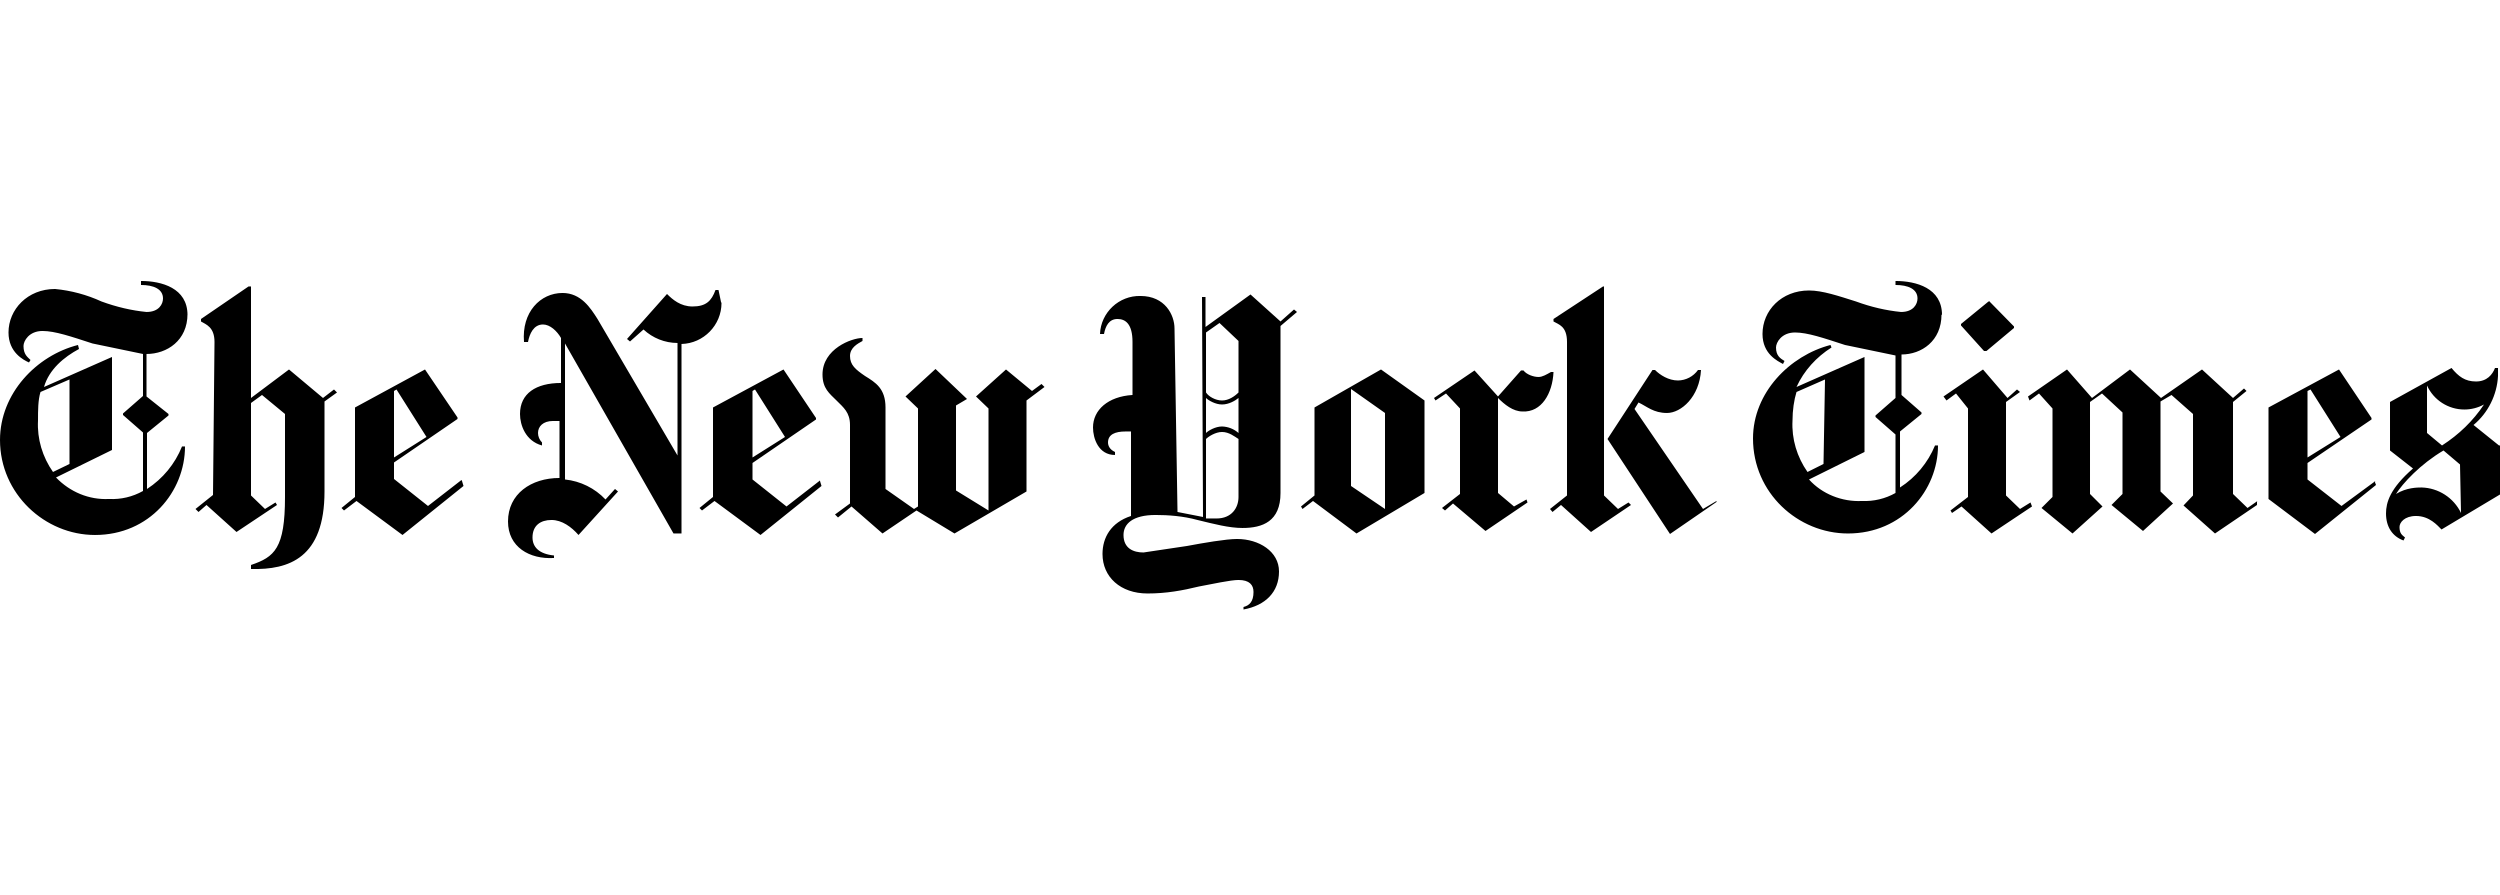
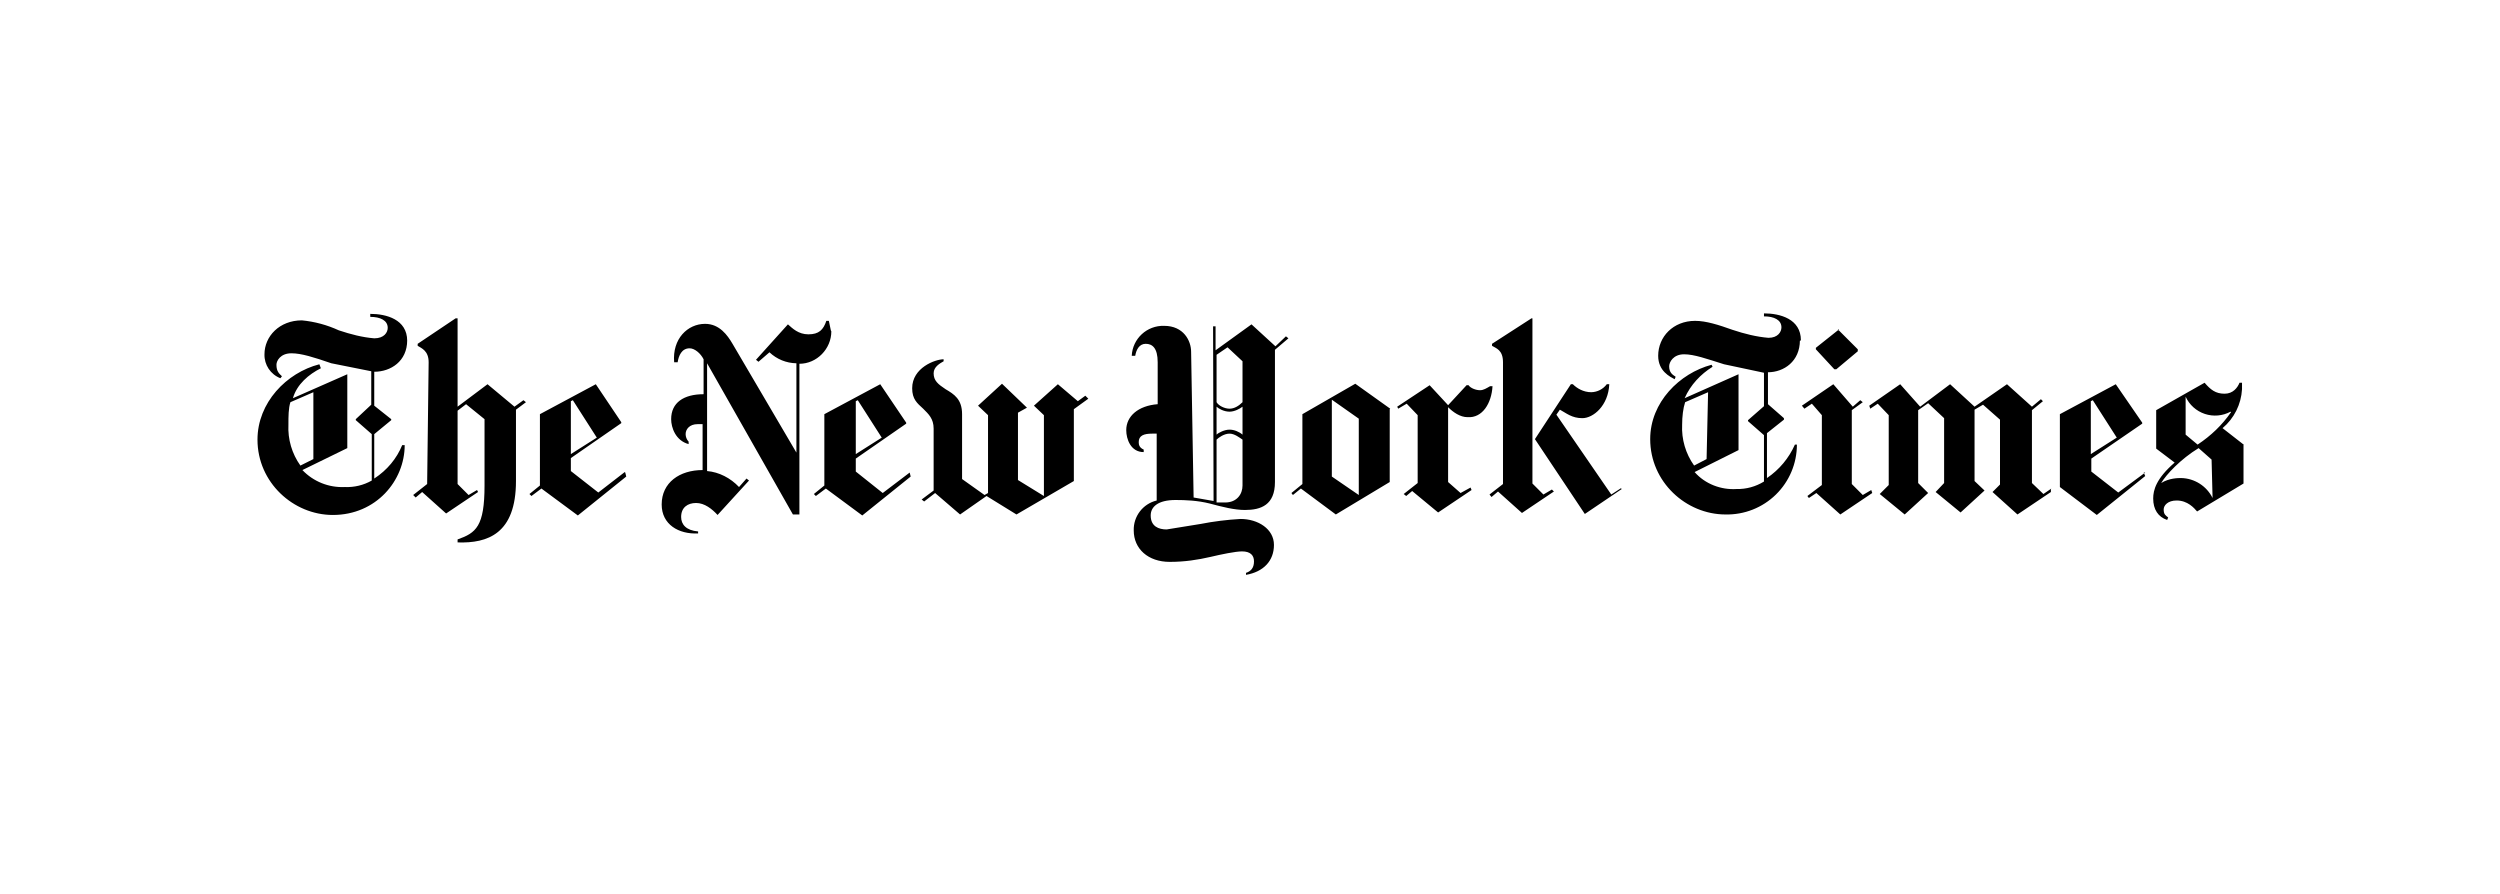
- <svg xmlns="http://www.w3.org/2000/svg" width="100%" height="100%" viewBox="0 0 500 179" version="1.1" xml:space="preserve" style="fill-rule:evenodd;clip-rule:evenodd;stroke-linejoin:round;stroke-miterlimit:2;">
-   <g transform="matrix(1,0,0,1,-535,0)">
-     <g id="Artboard2" transform="matrix(1.18966,0,0,1.18966,534.987,0)">
-       <rect x="0.011" y="0" width="420.289" height="149.7" style="fill:none;" />
-       <clipPath id="_clip1">
-         <rect x="0.011" y="0" width="420.289" height="149.7" />
-       </clipPath>
-       <g clip-path="url(#_clip1)">
-         <g transform="matrix(0.840578,0,0,0.840578,0.0111111,46.9008)">
-           <path d="M37.5,7.2C37.5,1.8 32.3,0.4 28.2,0.4L28.2,1.2C30.7,1.2 32.6,2 32.6,3.9C32.6,5 31.8,6.6 29.3,6.6C26.3,6.3 23.3,5.6 20.3,4.5C17.362,3.152 14.218,2.307 11,2C5.5,2 1.7,6.1 1.7,10.7C1.7,14.7 4.7,16.2 5.8,16.7L6.1,16.2C5.5,15.6 4.7,15.1 4.7,13.4C4.7,12.4 5.8,10.4 8.5,10.4C11,10.4 14.2,11.5 18.5,12.9L28.6,15L28.6,23.4L24.6,26.9L24.6,27.2L28.6,30.7L28.6,42.4C26.532,43.569 24.172,44.124 21.8,44C17.8,44.2 14,42.6 11.2,39.7L22.4,34.2L22.4,15.6L8.8,21.6C9.8,18.1 12.8,15.6 15.8,14L15.6,13.2C7.3,15.3 0,22.9 0,32.2C0,43 9,51.2 19,51.2C29.9,51.2 37,42.5 37,33.5L36.4,33.5C35.001,36.988 32.555,39.958 29.4,42L29.4,30.8L33.7,27.3L33.7,27L29.3,23.5L29.3,15C33.4,15 37.5,12.3 37.5,7L37.5,7.2ZM13.9,37L10.6,38.6C8.5,35.6 7.4,32 7.6,28.3C7.6,26.3 7.6,24.2 8.1,22.6L13.9,20.1L13.9,37ZM42.6,43.2L39.1,46L39.7,46.6L41.3,45.2L47.3,50.6L55.4,45.2L55.1,44.7L53,46L50.2,43.3L50.2,24.8L52.4,23.2L57,27L57,43.6C57,53.9 54.9,55.6 50.2,57.2L50.2,58C57.8,58.2 64.9,55.8 64.9,42.5L64.9,24.5L67.4,22.7L66.8,22.1L64.6,23.8L57.8,18.1L50.2,23.8L50.2,1.5L49.7,1.5L40.2,8L40.2,8.5C41.2,9.1 42.9,9.6 42.9,12.6L42.6,43.3L42.6,43.2ZM92.3,40.2L85.6,45.4L78.8,40L78.8,36.7L91.5,28L91.5,27.7L85,18.1L71,25.7L71,43.6L68.3,45.8L68.8,46.3L71.3,44.4L80.5,51.2L92.7,41.4L92.4,40.4L92.3,40.2ZM78.8,35.7L78.8,22.4L79.3,22.1L85.3,31.6L78.8,35.7ZM144.2,4.6L143.7,2.2L143.1,2.2C142.3,4.4 141.2,5.5 138.5,5.5C136.1,5.5 134.5,4.1 133.4,3L125.4,12L126,12.5L128.7,10.1C130.544,11.826 132.974,12.791 135.5,12.8L135.5,35.3L119.5,8C118.1,5.8 116.2,2.8 112.5,2.8C108.1,2.8 104.3,6.6 104.8,12.6L105.6,12.6C105.9,11 106.7,9.1 108.6,9.1C110,9.1 111.4,10.4 112.2,11.8L112.2,20.8C107.2,20.8 104,22.9 104,27C104,29.2 105.1,32.4 108.4,33.3L108.4,32.7C107.9,32.2 107.6,31.5 107.6,30.8C107.6,29.5 108.6,28.4 110.6,28.4L111.9,28.4L111.9,39.8C106.2,39.8 101.6,43 101.6,48.5C101.6,53.6 105.9,56.1 110.8,55.8L110.8,55.3C107.8,55 106.5,53.6 106.5,51.7C106.5,49.3 108.1,48.2 110.3,48.2C112.4,48.2 114.3,49.6 115.7,51.2L123.6,42.5L123,42L121.1,44.1C118.966,41.842 116.091,40.422 113,40.1L113,12.9L134.7,50.9L136.3,50.9L136.3,13C140.723,12.892 144.301,9.224 144.3,4.8L144.2,4.6ZM164,40.3L157.3,45.5L150.5,40.1L150.5,36.8L163.2,28.1L163.2,27.8L156.7,18.1L142.6,25.7L142.6,43.6L139.9,45.8L140.4,46.3L142.9,44.4L152.1,51.2L164.3,41.4L164,40.4L164,40.3ZM150.5,35.7L150.5,22.4L151,22.1L157,31.6L150.5,35.7ZM208.3,21L206.4,22.4L201.2,18.1L195.2,23.5L197.7,25.9L197.7,46.3L191.2,42.3L191.2,25.3L193.4,24L187.1,18L181.1,23.5L183.6,25.9L183.6,45.5L182.8,46L177.1,42L177.1,25.7C177.1,21.9 175.1,20.7 173,19.4C171.1,18.1 170,17.2 170,15.4C170,13.7 171.6,12.9 172.5,12.4L172.5,11.8C170.3,11.8 164.5,14 164.5,19.1C164.5,21.9 165.9,22.9 167.3,24.3C168.7,25.7 170,26.7 170,29.2L170,44.9L167,47.1L167.6,47.7L170.3,45.5L176.5,50.9L183.3,46.3L190.9,50.9L205.3,42.5L205.3,24.3L208.9,21.6L208.3,21ZM258.8,6.1L256.1,8.5L250.1,3.1L241.1,9.6L241.1,3.6L240.4,3.6L240.6,47.6L235.5,46.6L234.9,9.9C234.9,7.2 233,3.4 228.1,3.4C223.802,3.288 220.162,6.704 220,11L220.8,11C221.1,9.4 221.8,8 223.5,8C225.1,8 226.5,9 226.5,12.6L226.5,23.2C221.6,23.5 218.6,26.2 218.6,29.7C218.6,31.9 219.7,35.2 223,35.2L223,34.6C221.9,34.1 221.6,33.3 221.6,32.7C221.6,31.1 223,30.5 225.1,30.5L226.2,30.5L226.2,47.4C222.2,48.7 220.5,51.7 220.5,55C220.5,59.6 224.1,62.9 229.5,62.9C233.3,62.9 236.5,62.3 239.8,61.5C242.5,61 246.1,60.2 247.7,60.2C249.9,60.2 250.7,61.2 250.7,62.6C250.7,64.5 249.9,65.3 248.7,65.6L248.7,66.1C253.1,65.3 255.8,62.6 255.8,58.5C255.8,54.5 251.8,52 247.4,52C245.2,52 240.6,52.8 237.4,53.4L228.7,54.7C226.7,54.7 224.7,53.9 224.7,51.2C224.7,49 226.5,47.2 231.1,47.2C233.6,47.2 236.6,47.4 239.5,48.2C242.8,49 245.8,49.8 248.5,49.8C252.5,49.8 256.1,48.5 256.1,42.8L256.1,9.4L259.4,6.6L258.8,6.1ZM247.7,22.7C246.9,23.5 245.7,24.3 244.4,24.3C243.1,24.3 241.7,23.5 241.2,22.7L241.2,10.7L243.9,8.8L247.7,12.4L247.7,22.7ZM247.7,30.8C246.787,29.994 245.618,29.533 244.4,29.5C243.1,29.5 241.7,30.3 241.2,30.8L241.2,23.8C241.7,24.3 243.1,25.1 244.4,25.1C245.8,25.1 247.1,24.3 247.7,23.8L247.7,30.8ZM247.7,43.6C247.7,45.8 246.3,47.9 243.3,47.9L241.2,47.9L241.2,32C241.7,31.5 243.1,30.6 244.4,30.6C245.8,30.6 246.9,31.5 247.7,32L247.7,43.7L247.7,43.6ZM284.9,24.3L276.2,18.1L262.9,25.7L262.9,43.3L260.2,45.5L260.5,46L262.6,44.4L271.3,50.9L284.9,42.8L284.9,24.3ZM270.2,41.4L270.2,22L277,26.8L277,46L270.2,41.4ZM310.7,18.6L310.2,18.6C309.3,19.1 308.5,19.6 307.7,19.6C306.7,19.6 305.3,19.1 304.7,18.3L304.2,18.3L299.6,23.5L294.9,18.3L286.8,23.8L287.1,24.3L289.2,22.9L292,25.9L292,43L288.4,45.8L289,46.3L290.6,44.9L297.1,50.4L305.5,44.7L305.3,44.1L302.8,45.5L299.6,42.8L299.6,23.8C300.9,25.1 302.6,26.5 304.5,26.5C308.3,26.7 310.5,22.9 310.7,18.6ZM343.3,44.6L334,51L321.5,32L330.5,18.2L331,18.2C332,19.2 333.7,20.3 335.6,20.3C337.19,20.277 338.678,19.496 339.6,18.2L340.2,18.2C339.9,23.6 336.2,26.8 333.4,26.8C330.7,26.8 329.4,25.5 327.7,24.7L326.9,26L340.6,46L343.3,44.4L343.3,44.7L343.3,44.6ZM313.4,43.3L310,46L310.5,46.6L312.2,45.2L318.2,50.6L326.2,45.2L325.7,44.7L323.6,46L320.8,43.3L320.8,1.5L320.6,1.5L310.7,8L310.7,8.5C311.7,9.1 313.4,9.4 313.4,12.6L313.4,43.3ZM388.4,7.2C388.4,1.8 383.2,0.4 379.1,0.4L379.1,1.2C381.6,1.2 383.5,2 383.5,3.9C383.5,5 382.7,6.6 380.2,6.6C377.2,6.3 374.2,5.6 371.2,4.5C367.7,3.4 364.5,2.3 361.8,2.3C356.3,2.3 352.5,6.3 352.5,11C352.5,15 355.5,16.4 356.6,17L356.9,16.4C356.1,15.9 355.2,15.4 355.2,13.7C355.2,12.7 356.3,10.7 359,10.7C361.5,10.7 364.7,11.8 369,13.2L379.1,15.3L379.1,23.8L375.1,27.3L375.1,27.6L379.1,31.1L379.1,42.8C377.061,43.95 374.739,44.505 372.4,44.4C368.4,44.6 364.4,43 361.8,40.1L372.9,34.6L372.9,15.6L359.3,21.6C360.8,18.3 363.3,15.6 366.3,13.7L366.1,13.2C358,15.3 350.6,22.7 350.6,31.9C350.6,42.8 359.6,50.9 369.6,50.9C380.5,50.9 387.6,42.2 387.6,33.3L387,33.3C385.583,36.751 383.139,39.684 380,41.7L380,30.5L384.3,27L384.3,26.7L380.3,23.2L380.3,15.1C384.3,15.1 388.3,12.4 388.3,7.1L388.4,7.2ZM364.7,37L361.5,38.6C359.4,35.6 358.3,32 358.5,28.3C358.5,26.3 358.8,24.2 359.3,22.6L365,20.1L364.7,37ZM398,4.5L397.7,4.5L392.2,9L392.2,9.3L396.8,14.4L397.3,14.4L402.8,9.8L402.8,9.5L397.8,4.4L398,4.5ZM406.1,44.7L404,46L401.2,43.3L401.2,24.6L404,22.6L403.4,22.1L401.5,23.8L396.6,18.1L388.7,23.5L389.3,24.3L391.2,22.9L393.6,25.9L393.6,43.6L390.1,46.3L390.4,46.8L392.3,45.5L398.3,50.9L406.4,45.5L406.1,44.7ZM451.5,44.4L449.5,45.8L446.6,43L446.6,24.6L449.3,22.4L448.8,21.9L446.6,23.8L440.4,18.1L432.2,23.8L426,18.1L418.4,23.8L413.4,18.1L405.6,23.5L405.9,24.3L407.8,22.9L410.5,25.9L410.5,43.6L408.3,45.8L414.5,50.9L420.5,45.5L418,43L418,24.6L420.4,22.9L424.5,26.7L424.5,43L422.3,45.2L428.6,50.4L434.6,44.9L432.1,42.5L432.1,24.5L434.3,23.2L438.6,27L438.6,43.3L436.7,45.3L443,50.9L451.4,45.2L451.4,44.4L451.5,44.4ZM475.1,40.4L468.3,45.4L461.5,40.1L461.5,36.8L474.3,28.1L474.3,27.8L467.8,18.1L453.7,25.7L453.7,44L463,51L475.2,41.2L474.9,40.4L475.1,40.4ZM461.5,35.7L461.5,22.4L462.1,22.1L468.1,31.6L461.5,35.7ZM499.8,33.3L494.7,29.2C497.6,26.8 499.4,23.2 499.6,19.4L499.6,17.8L499,17.8C498.5,19.1 497.4,20.5 495.2,20.5C493,20.5 491.7,19.5 490.3,17.8L478,24.6L478,34.3L482.6,37.9C478,41.9 477.2,44.7 477.2,46.9C477.2,49.6 478.5,51.5 480.7,52.3L481,51.7C480.4,51.2 479.9,50.9 479.9,49.6C479.9,48.7 480.9,47.4 483.2,47.4C485.9,47.4 487.5,49.3 488.3,50.1L500,43.1L500,33.3L499.7,33.3L499.8,33.3ZM496.8,25.1C494.6,28.4 491.8,31.1 488.4,33.3L485.4,30.8L485.4,21.3C486.728,24.222 489.655,26.106 492.865,26.106C494.24,26.106 495.593,25.76 496.8,25.1ZM492.2,46.8C490.737,43.755 487.678,41.78 484.3,41.7C483.5,41.7 481.3,41.7 479.2,43C480.5,40.9 484.1,37 488.7,34.3L492,37.1L492.2,46.8Z" style="fill-rule:nonzero;" />
-         </g>
-       </g>
-     </g>
-   </g>
+ <svg xmlns="http://www.w3.org/2000/svg" fill-rule="evenodd" stroke-linejoin="round" stroke-miterlimit="2" clip-rule="evenodd" viewBox="0 0 501 179">
+   <defs />
+   <path fill="none" d="M.7 0h500v178H.7z" />
+   <path fill-rule="nonzero" d="M81.6 68.3c0-4.3-4.2-5.4-7.4-5.4v.6c2 0 3.5.7 3.5 2.2 0 .9-.7 2.1-2.7 2.1-2.4-.2-4.7-.8-7.1-1.6a23 23 0 00-7.4-2C56 64.2 53 67.4 53 71a5 5 0 003.2 4.8l.3-.4c-.5-.5-1.1-.9-1.1-2.3 0-.8.8-2.3 3-2.3 2 0 4.5.8 8 2l8 1.6v6.7L71.3 84v.2l3.2 2.8v9.3a10 10 0 01-5.4 1.3 11 11 0 01-8.5-3.4l9-4.4V75l-10.9 4.8c.8-2.8 3.2-4.8 5.6-6L64 73c-6.6 1.7-12.4 7.7-12.4 15.1 0 8.6 7.2 15.1 15.1 15.1 8.7 0 14.4-6.9 14.4-14h-.5c-1.1 2.7-3 5-5.6 6.7v-8.9l3.4-2.8v-.2L75 81.3v-6.8c3.3 0 6.6-2.1 6.6-6.3v.1zM62.8 92l-2.6 1.3a13 13 0 01-2.4-8.2c0-1.6 0-3.3.4-4.5l4.6-2V92zm22.8 5l-2.8 2.2.5.5 1.3-1.1 4.8 4.3 6.4-4.3-.2-.4-1.7 1-2.2-2.2V82.3l1.7-1.3 3.7 3v13.3c0 8.2-1.7 9.5-5.4 10.8v.6c6 .2 11.7-1.7 11.7-12.3V82.1l2-1.5-.5-.4-1.8 1.3-5.4-4.5-6 4.5V63.8h-.4l-7.6 5.1v.4c.8.5 2.2 1 2.2 3.3L85.6 97zm39.6-2.4l-5.3 4.1-5.5-4.3v-2.6l10.1-7v-.2l-5.1-7.6-11.2 6v14.3l-2.1 1.7.4.4 2-1.5 7.3 5.4 9.7-7.8-.2-.8-.1-.1zM114.4 91V80.4l.4-.2 4.8 7.5-5.2 3.3zm52.1-24.8l-.4-1.9h-.5c-.6 1.8-1.5 2.7-3.6 2.7-2 0-3.2-1.2-4.1-2l-6.4 7.1.5.4 2.2-1.9a8 8 0 005.4 2.2v17.9l-12.8-21.8c-1-1.7-2.6-4-5.5-4-3.5 0-6.6 3-6.2 7.7h.7c.2-1.3.8-2.8 2.4-2.8 1 0 2.2 1 2.8 2.2V79c-4 0-6.5 1.7-6.5 5 0 1.7.9 4.3 3.5 5v-.5c-.4-.4-.6-1-.6-1.5 0-1 .8-2 2.4-2h1v9.2c-4.6 0-8.2 2.5-8.2 6.9 0 4 3.4 6 7.3 5.8v-.4c-2.4-.2-3.4-1.4-3.4-2.9 0-1.9 1.3-2.8 3-2.8s3.2 1.2 4.3 2.4l6.3-6.9-.5-.4-1.5 1.7c-1.7-1.8-4-3-6.4-3.2V72.8l17.2 30.3h1.3V72.9c3.5 0 6.4-3 6.4-6.5l-.1-.2zm15.8 28.5l-5.4 4.1-5.4-4.3v-2.6l10.1-7v-.2l-5.2-7.7-11.2 6v14.3l-2.1 1.7.4.4 2-1.5 7.3 5.4 9.7-7.8-.2-.8zM171.5 91V80.4l.4-.2 4.8 7.5-5.2 3.3zm46-11.7l-1.5 1.1L212 77l-4.8 4.3 2 1.9v16.2l-5.2-3.2V82.7l1.8-1-5-4.8-4.8 4.4 2 1.9v15.6l-.7.4-4.5-3.2V83c0-3-1.6-4-3.3-5-1.5-1-2.4-1.7-2.4-3.2 0-1.3 1.3-2 2-2.4V72c-1.7 0-6.3 1.7-6.3 5.8 0 2.2 1 3 2.2 4.1 1.1 1.1 2.1 2 2.1 4v12.4l-2.4 1.8.5.4 2.2-1.7 5 4.3 5.3-3.7 6 3.7 11.5-6.7V82l2.9-2.1-.5-.5zm40.2-11.9l-2.1 2-4.8-4.4-7.2 5.2v-4.8h-.5l.1 35-4-.7-.5-29.2c0-2.2-1.5-5.2-5.4-5.2a6.3 6.3 0 00-6.5 6h.7c.2-1.2.8-2.4 2.1-2.4s2.4.8 2.4 3.7V81c-3.9.3-6.3 2.4-6.3 5.2 0 1.8.9 4.4 3.5 4.4v-.5c-.9-.4-1-1-1-1.5 0-1.3 1-1.7 2.7-1.7h.9v13.4a6 6 0 00-4.6 6c0 3.7 2.9 6.3 7.2 6.3 3 0 5.6-.4 8.2-1 2.1-.5 5-1.1 6.3-1.1 1.7 0 2.4.8 2.4 2 0 1.4-.7 2-1.6 2.3v.4c3.5-.6 5.6-2.8 5.6-6s-3.2-5.2-6.7-5.2a59 59 0 00-8 1l-6.8 1.1c-1.6 0-3.2-.6-3.2-2.8 0-1.7 1.4-3.1 5-3.1 2 0 4.4.1 6.8.7 2.6.7 5 1.3 7.1 1.3 3.2 0 6-1 6-5.6V70.1l2.7-2.3-.5-.4zM249 80.6c-.7.7-1.6 1.3-2.6 1.3s-2.2-.6-2.6-1.3v-9.5l2.2-1.5 3 2.8v8.2zm0 6.5c-.7-.6-1.7-1-2.6-1-1 0-2.2.6-2.6 1v-5.6c.4.4 1.5 1 2.6 1 1 0 2.1-.6 2.6-1v5.6zm0 10.2c0 1.7-1.1 3.4-3.5 3.4h-1.7V88.1c.4-.4 1.5-1.2 2.6-1.2 1 0 2 .8 2.6 1.2v9.3-.1zm29.6-15.4l-7-5L261 83v14l-2.2 1.8.3.4 1.6-1.3 7 5.2 10.8-6.5V82zm-11.7 13.6V80.1l5.4 3.8v15.3l-5.4-3.7zM299 77.4h-.4c-.7.4-1.3.8-2 .8-.8 0-1.9-.4-2.3-1h-.4l-3.7 4-3.7-4-6.5 4.3.2.4 1.7-1 2.2 2.3v13.6l-2.8 2.2.5.4 1.2-1 5.2 4.3 6.7-4.5-.2-.5-2 1.1-2.5-2.2v-15c1 1 2.4 2 3.9 2 3 .2 4.8-2.8 5-6.2zM325 98l-7.4 5-10-15 7.2-11h.4c.8.8 2.1 1.6 3.7 1.6a4 4 0 003.1-1.6h.5c-.2 4.3-3.2 6.8-5.4 6.8-2.1 0-3.2-1-4.5-1.7l-.7 1 11 16 2-1.3v.3-.1zm-23.8-1l-2.7 2.1.4.5 1.3-1.1 4.8 4.3 6.4-4.3-.4-.4-1.7 1-2.2-2.2V63.8h-.2l-7.9 5.1v.4c.8.5 2.2.8 2.2 3.3V97zm59.7-28.8c0-4.3-4.2-5.4-7.4-5.4v.6c2 0 3.5.7 3.5 2.2 0 .9-.7 2.1-2.6 2.1-2.4-.2-4.8-.8-7.2-1.6-2.8-1-5.3-1.8-7.5-1.8-4.4 0-7.4 3.2-7.4 7 0 3.1 2.4 4.2 3.3 4.7l.2-.5c-.6-.4-1.3-.8-1.3-2.1 0-.8.8-2.4 3-2.4 2 0 4.5.9 8 2l8 1.7v6.7l-3.2 2.8v.2l3.2 2.8v9.3A10 10 0 01348 98c-3.1.2-6.3-1-8.4-3.4l8.8-4.4V75l-10.8 4.8c1.2-2.7 3.2-4.8 5.6-6.3l-.2-.4c-6.4 1.7-12.3 7.5-12.3 14.9 0 8.6 7.2 15.1 15.1 15.1a14 14 0 0014.3-14h-.4c-1.2 2.7-3.1 5-5.6 6.7v-9l3.4-2.7v-.3l-3.2-2.8v-6.4c3.2 0 6.4-2.2 6.4-6.4v.1zM342 92l-2.5 1.3a13 13 0 01-2.4-8.2c0-1.6.2-3.3.6-4.5l4.6-2L342 92zm26.5-25.8h-.2l-4.4 3.5v.3l3.7 4h.4l4.3-3.6V70l-4-4h.2zm6.5 32l-1.7 1-2.2-2.2V82.2l2.2-1.6-.5-.4-1.5 1.3-3.9-4.5-6.3 4.3.5.6 1.5-1 2 2.3v14l-2.9 2.2.3.4 1.5-1 4.8 4.3 6.4-4.3-.2-.6zm36.1-.3l-1.6 1.1-2.3-2.2V82.2l2.2-1.8-.4-.4-1.8 1.5-5-4.5-6.5 4.5-4.9-4.5-6 4.5-4-4.5-6.2 4.3.2.6 1.5-1 2.2 2.3v14l-1.8 1.8 5 4.1 4.7-4.3-2-2V82.2l2-1.4 3.2 3v13l-1.7 1.8 5 4.1 4.8-4.4-2-1.9V82.1l1.7-1 3.4 3v13l-1.5 1.5 5 4.5 6.7-4.5v-.7h.1zm18.8-3.2l-5.4 4-5.4-4.2v-2.6l10.2-7v-.2L424 77l-11.2 6v14.6l7.4 5.6 9.7-7.8-.3-.7h.2zM419 91V80.4l.4-.2 4.8 7.5-5.2 3.3zm30.5-2l-4.1-3.2a11 11 0 003.9-7.8v-1.3h-.5c-.4 1-1.3 2.2-3 2.2-1.8 0-2.8-.8-4-2.2l-9.7 5.5v7.7l3.7 2.8c-3.7 3.2-4.3 5.5-4.3 7.2 0 2.2 1 3.7 2.8 4.3l.2-.5c-.5-.4-.9-.6-.9-1.6 0-.8.8-1.8 2.6-1.8 2.2 0 3.5 1.5 4.1 2.2l9.3-5.6V89h-.2zm-2.4-6.4c-1.8 2.6-4 4.7-6.7 6.5l-2.4-2v-7.6a6.5 6.5 0 009 3zm-3.7 17.2a7.2 7.2 0 00-6.3-4c-.6 0-2.4 0-4 1 1-1.7 3.9-4.8 7.5-7l2.6 2.3.2 7.7z" />
</svg>
